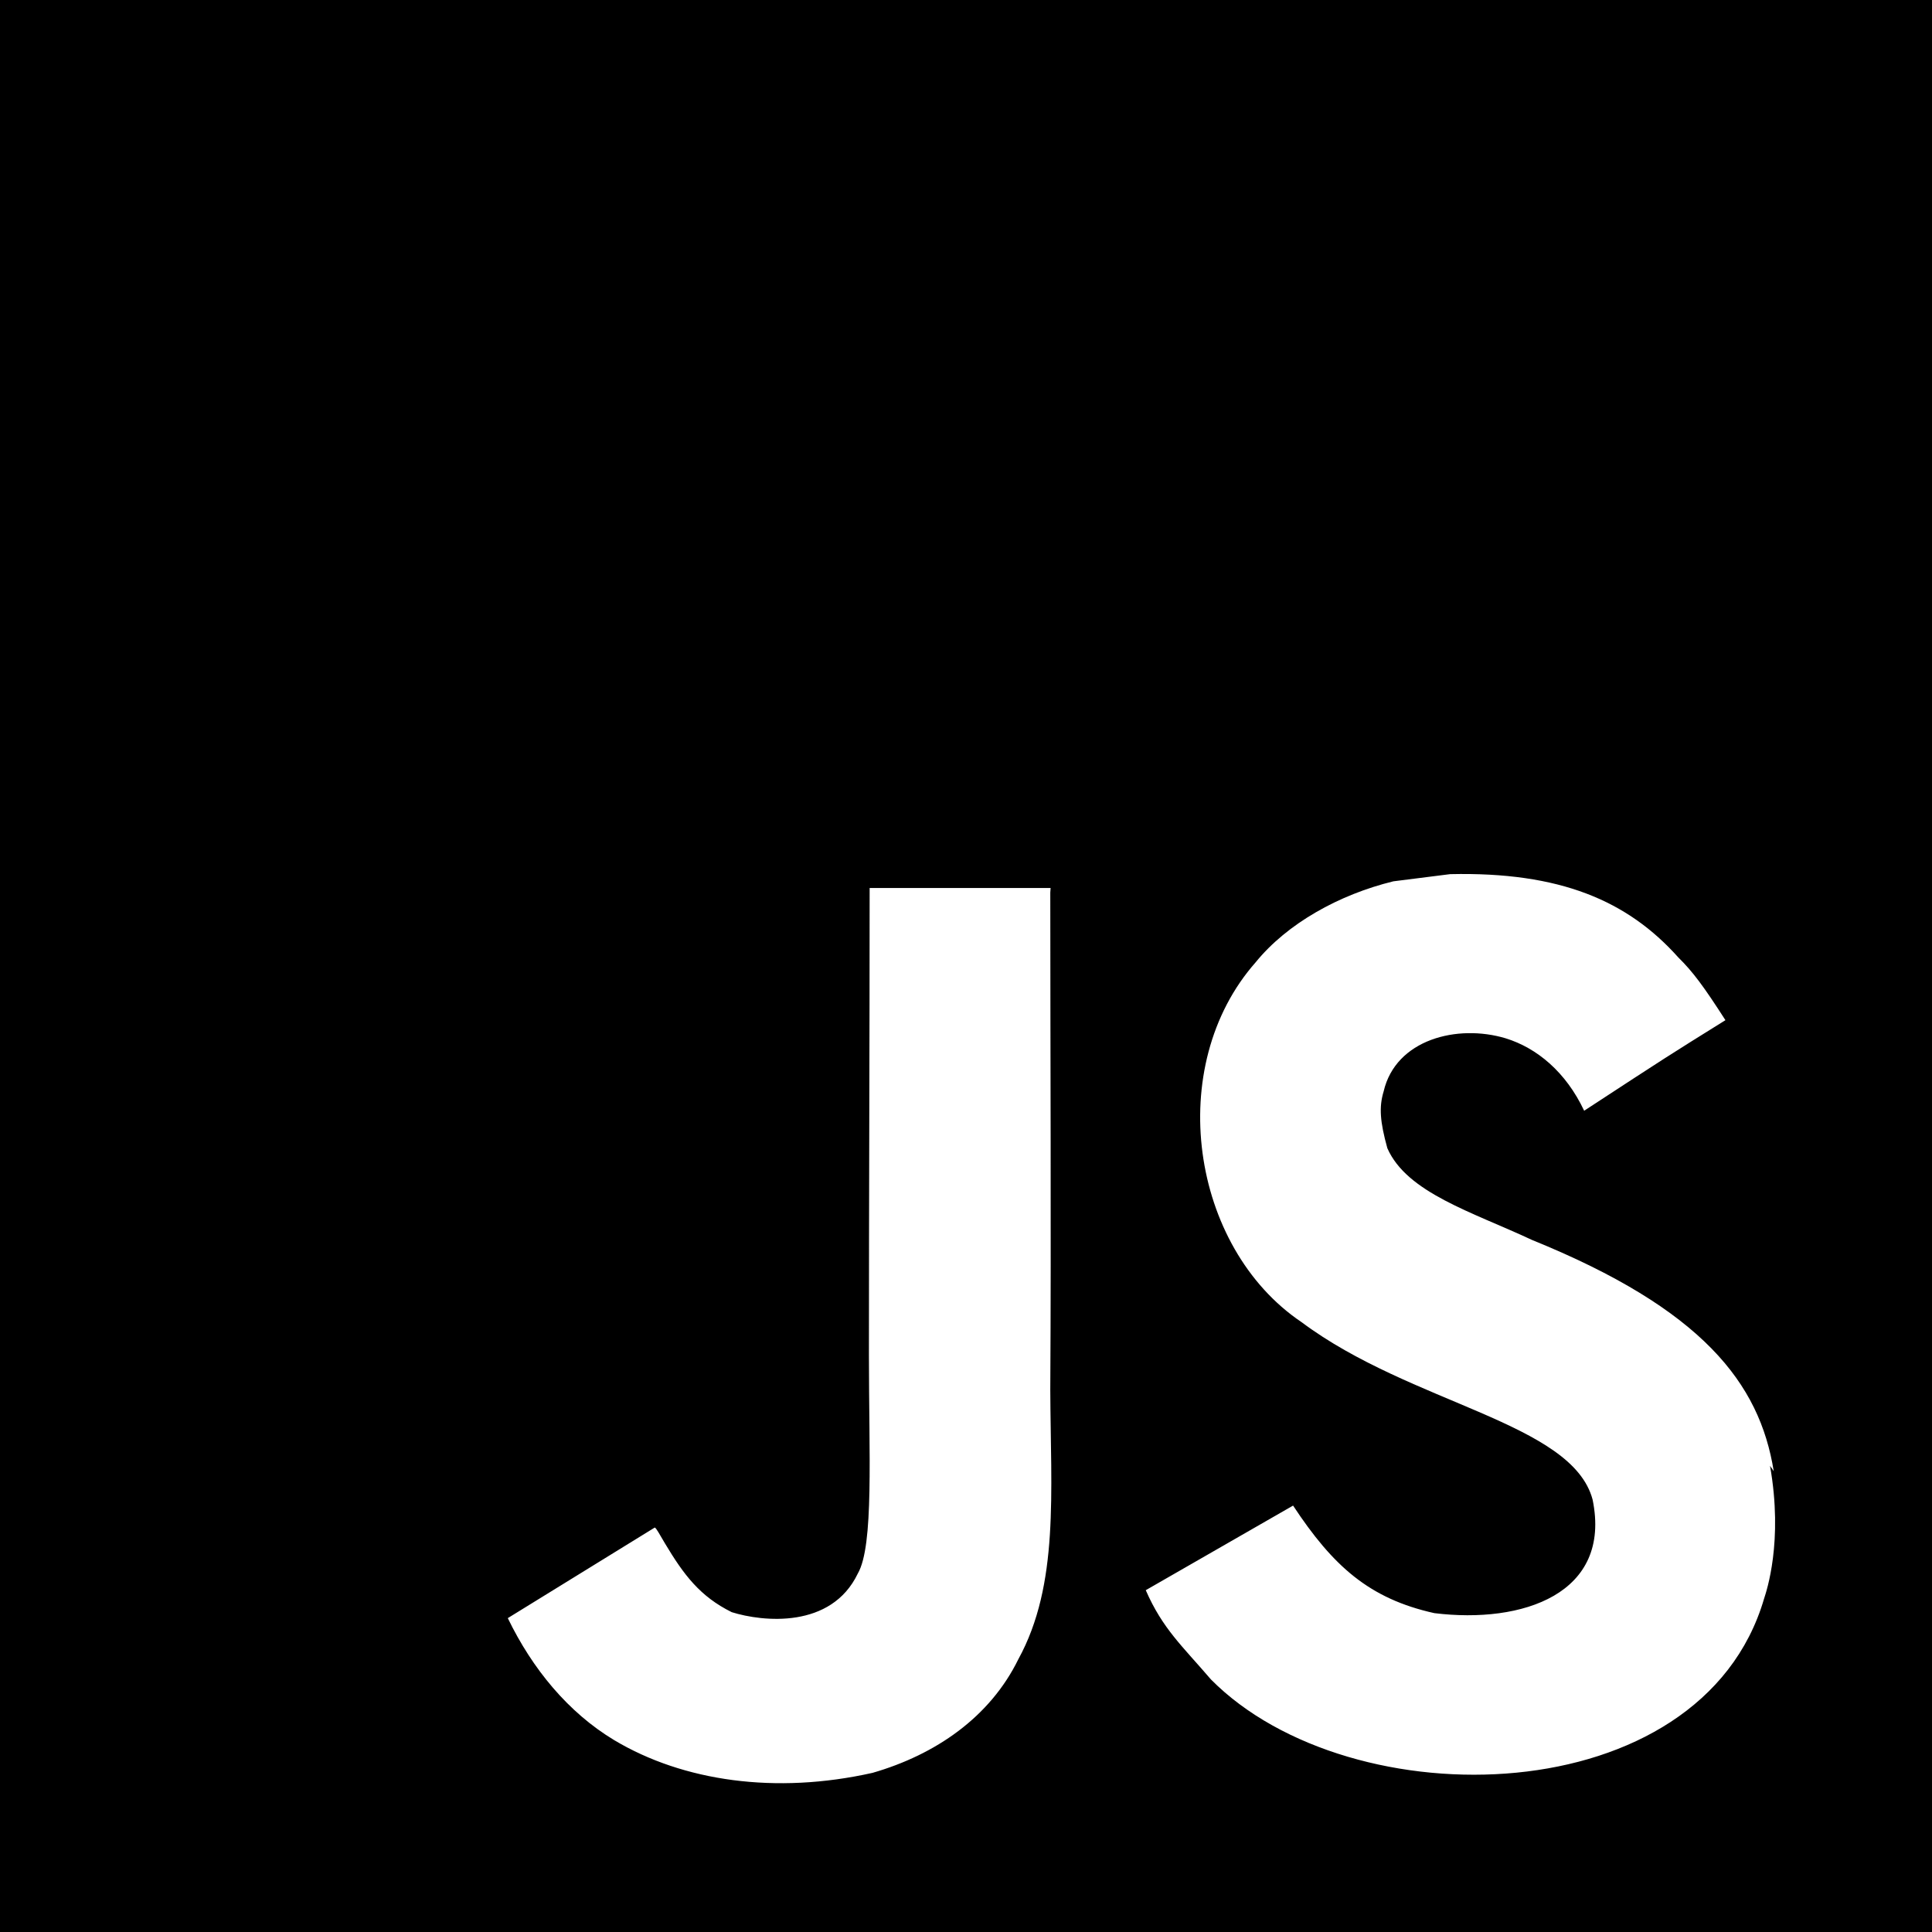
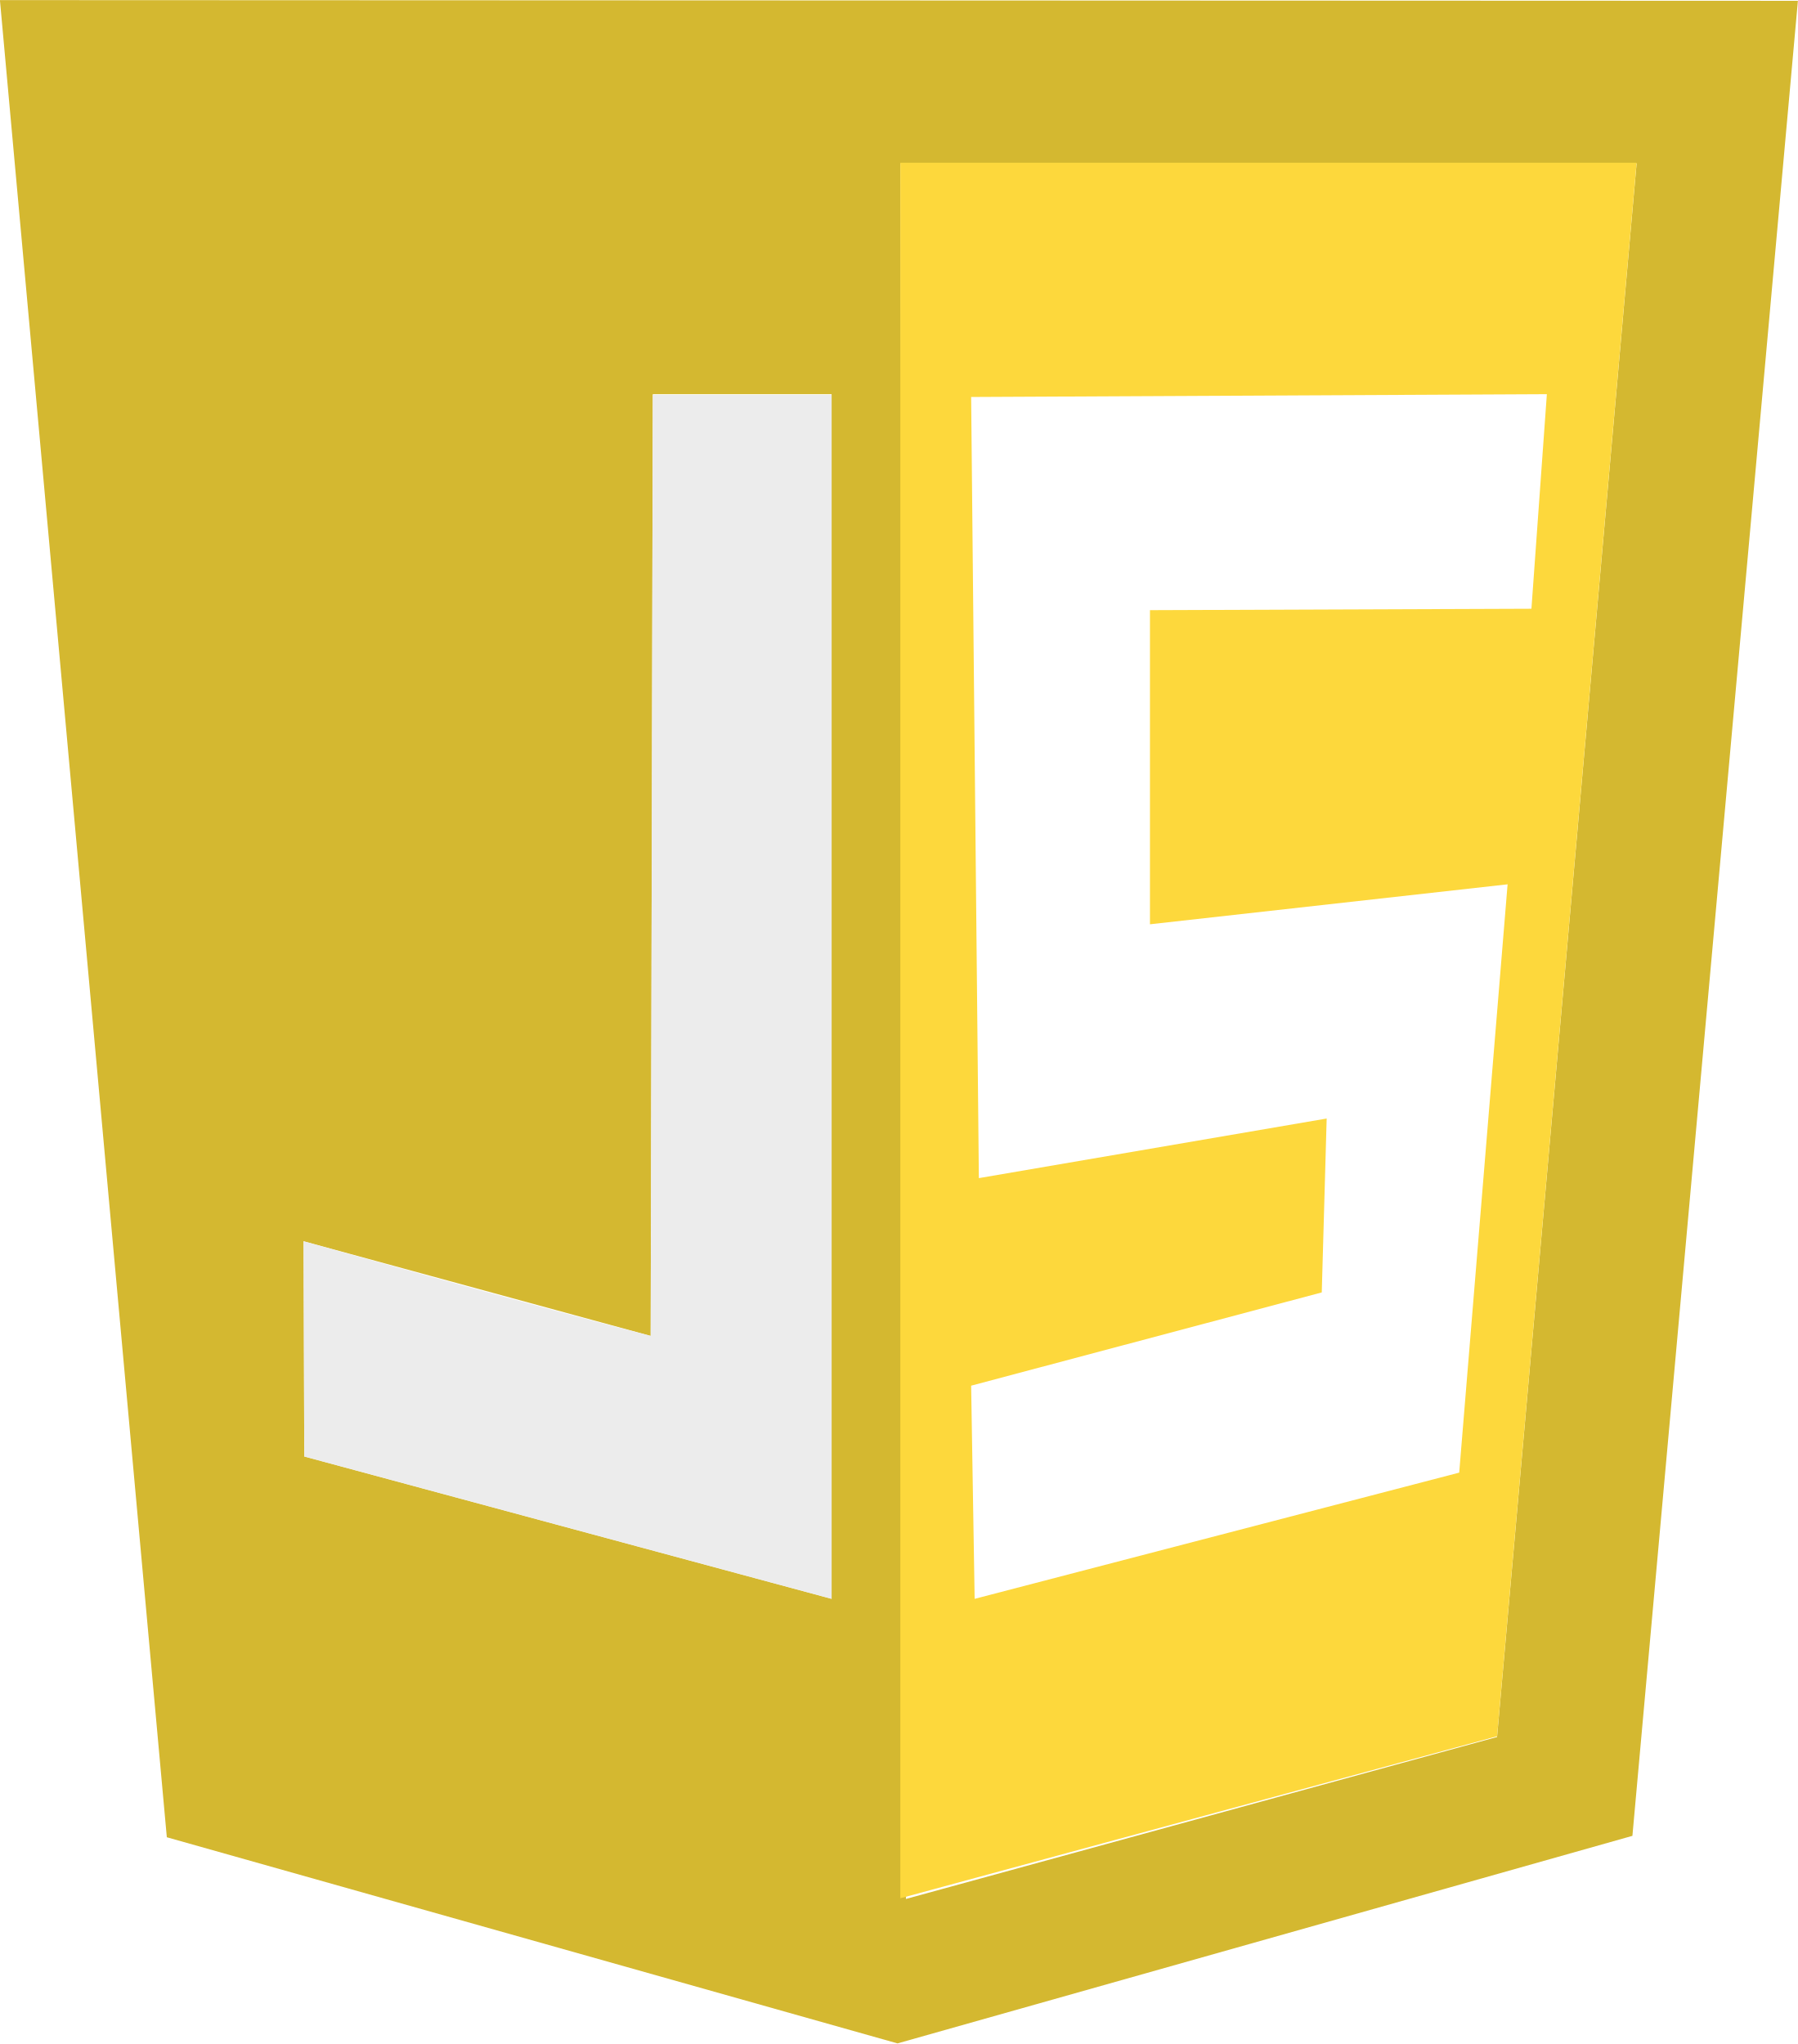
- <svg xmlns="http://www.w3.org/2000/svg" aria-labelledby="simpleicons-javascript-icon" role="img" viewBox="0 0 24 24">
-   <path d="M0 0h24v24H0V0zm22.034 18.276c-.175-1.095-.888-2.015-3.003-2.873-.736-.345-1.554-.585-1.797-1.14-.091-.33-.105-.51-.046-.705.15-.646.915-.84 1.515-.66.39.12.75.42.976.9 1.034-.676 1.034-.676 1.755-1.125-.27-.42-.404-.601-.586-.78-.63-.705-1.469-1.065-2.834-1.034l-.705.089c-.676.165-1.32.525-1.71 1.005-1.14 1.291-.811 3.541.569 4.471 1.365 1.02 3.361 1.244 3.616 2.205.24 1.17-.87 1.545-1.966 1.41-.811-.18-1.26-.586-1.755-1.336l-1.83 1.051c.21.48.45.689.81 1.109 1.74 1.756 6.09 1.666 6.871-1.004.029-.09.24-.705.074-1.65l.046.067zm-8.983-7.245h-2.248c0 1.938-.009 3.864-.009 5.805 0 1.232.063 2.363-.138 2.711-.33.689-1.18.601-1.566.48-.396-.196-.597-.466-.83-.855-.063-.105-.11-.196-.127-.196l-1.825 1.125c.305.63.75 1.172 1.324 1.517.855.51 2.004.675 3.207.405.783-.226 1.458-.691 1.811-1.411.51-.93.402-2.07.397-3.346.012-2.054 0-4.109 0-6.179l.004-.056z" />
+ <svg xmlns="http://www.w3.org/2000/svg" id="svg4525" viewBox="0 0 256.4 291.5" width="2199" height="2500">
+   <style>.st0{fill:#d4b830}.st1,.st2{opacity:.986;fill:#ebebeb;fill-opacity:0;enable-background:new}.st2{fill-opacity:.922}.st3{fill:#fdd83c}</style>
+   <g id="g5193" transform="translate(4.988 -113.385)">
+     <path id="path5113" class="st0" d="M18.8 375.4L-5 113.4l256.4.1-23.6 261.7L123 404.8 18.8 375.4zm189.7-14.3l19.9-224.4h-105l.8 247.5 84.3-23.1zm-94.9-191.5H88.1l-.3 134.3-49.5-13.5.1 30.7 75.2 20.3V169.6z" />
+     <path id="path5159" class="st1" d="M105.2 338.9c-3.3-1-19.6-5.4-36.2-9.9l-30.1-8.1v-15.1c0-14.8 0-15.1 1.5-14.6.8.3 11.8 3.3 24.4 6.8l22.9 6.3.2-67 .2-67h25v85.2c0 67.7-.2 85.2-.9 85.2-.5-.1-3.7-.9-7-1.8z" />
+     <path id="path5157" class="st2" d="M38.4 321.1l-.1-30.7s31.6 8.9 49.5 13.5l.3-134.2h25.5v171.7l-75.2-20.3z" />
+     <path id="path5117" class="st3" d="M123.4 136.6h105L208.5 361l-85.1 23.1V136.6zm79.7 186.8l6.9-83.9-51 5.7v-44.8l54.4-.2 2.2-30.6-82.1.4 1.1 111.4 49.6-8.5-.7 24.8-50 13.3.5 30.4 69.1-18z" />
+   </g>
</svg>
